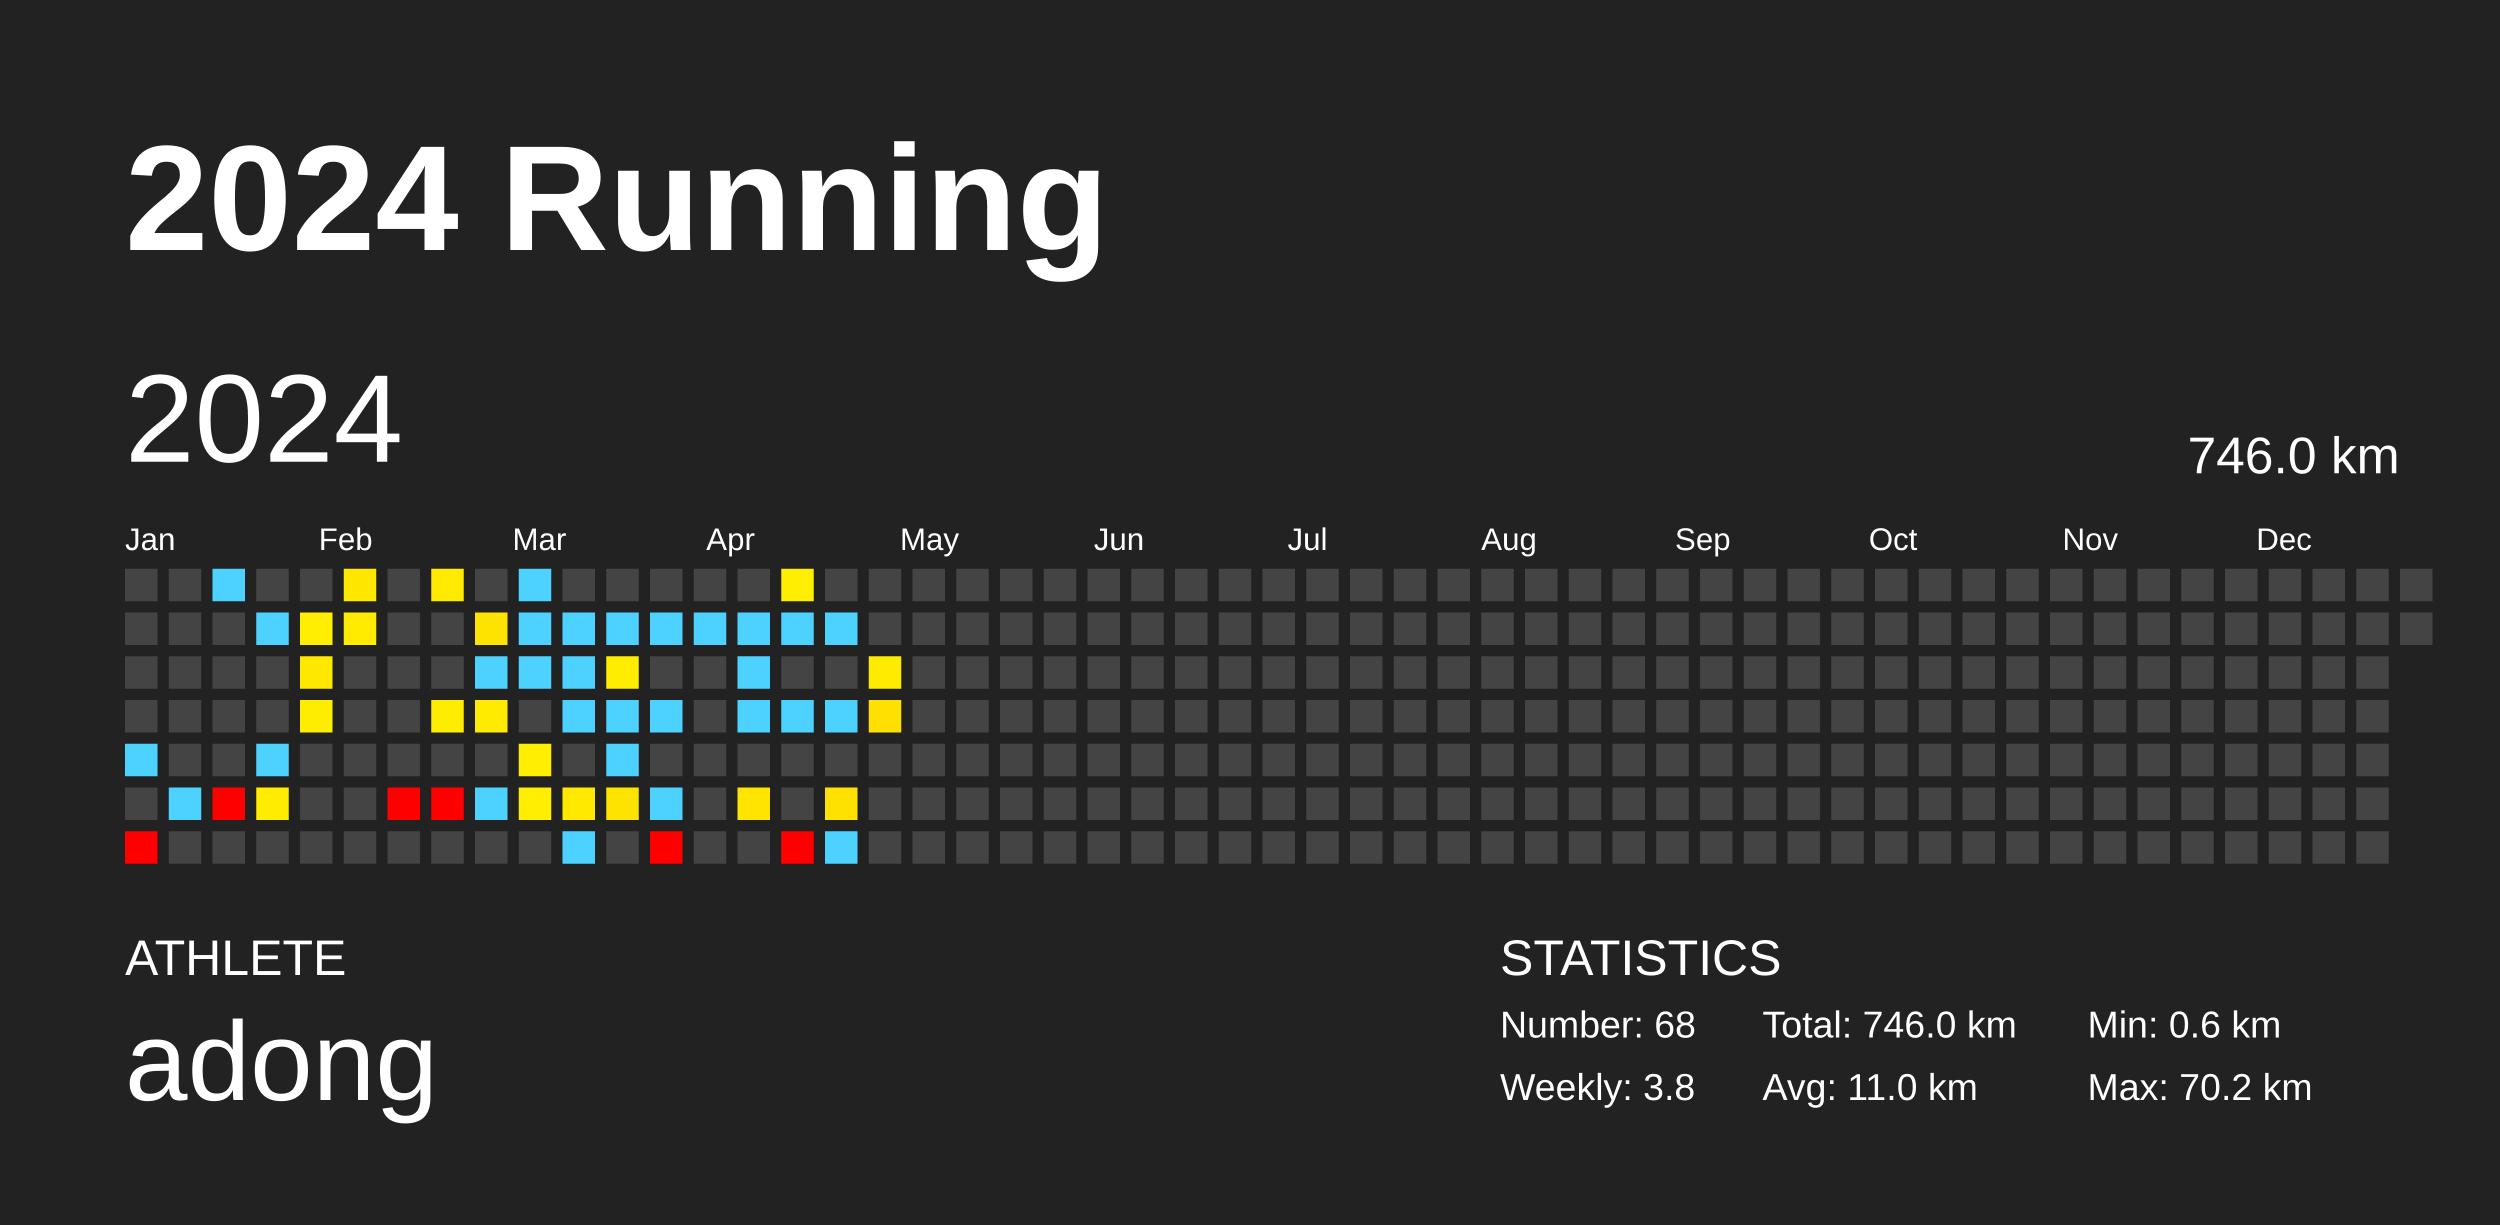
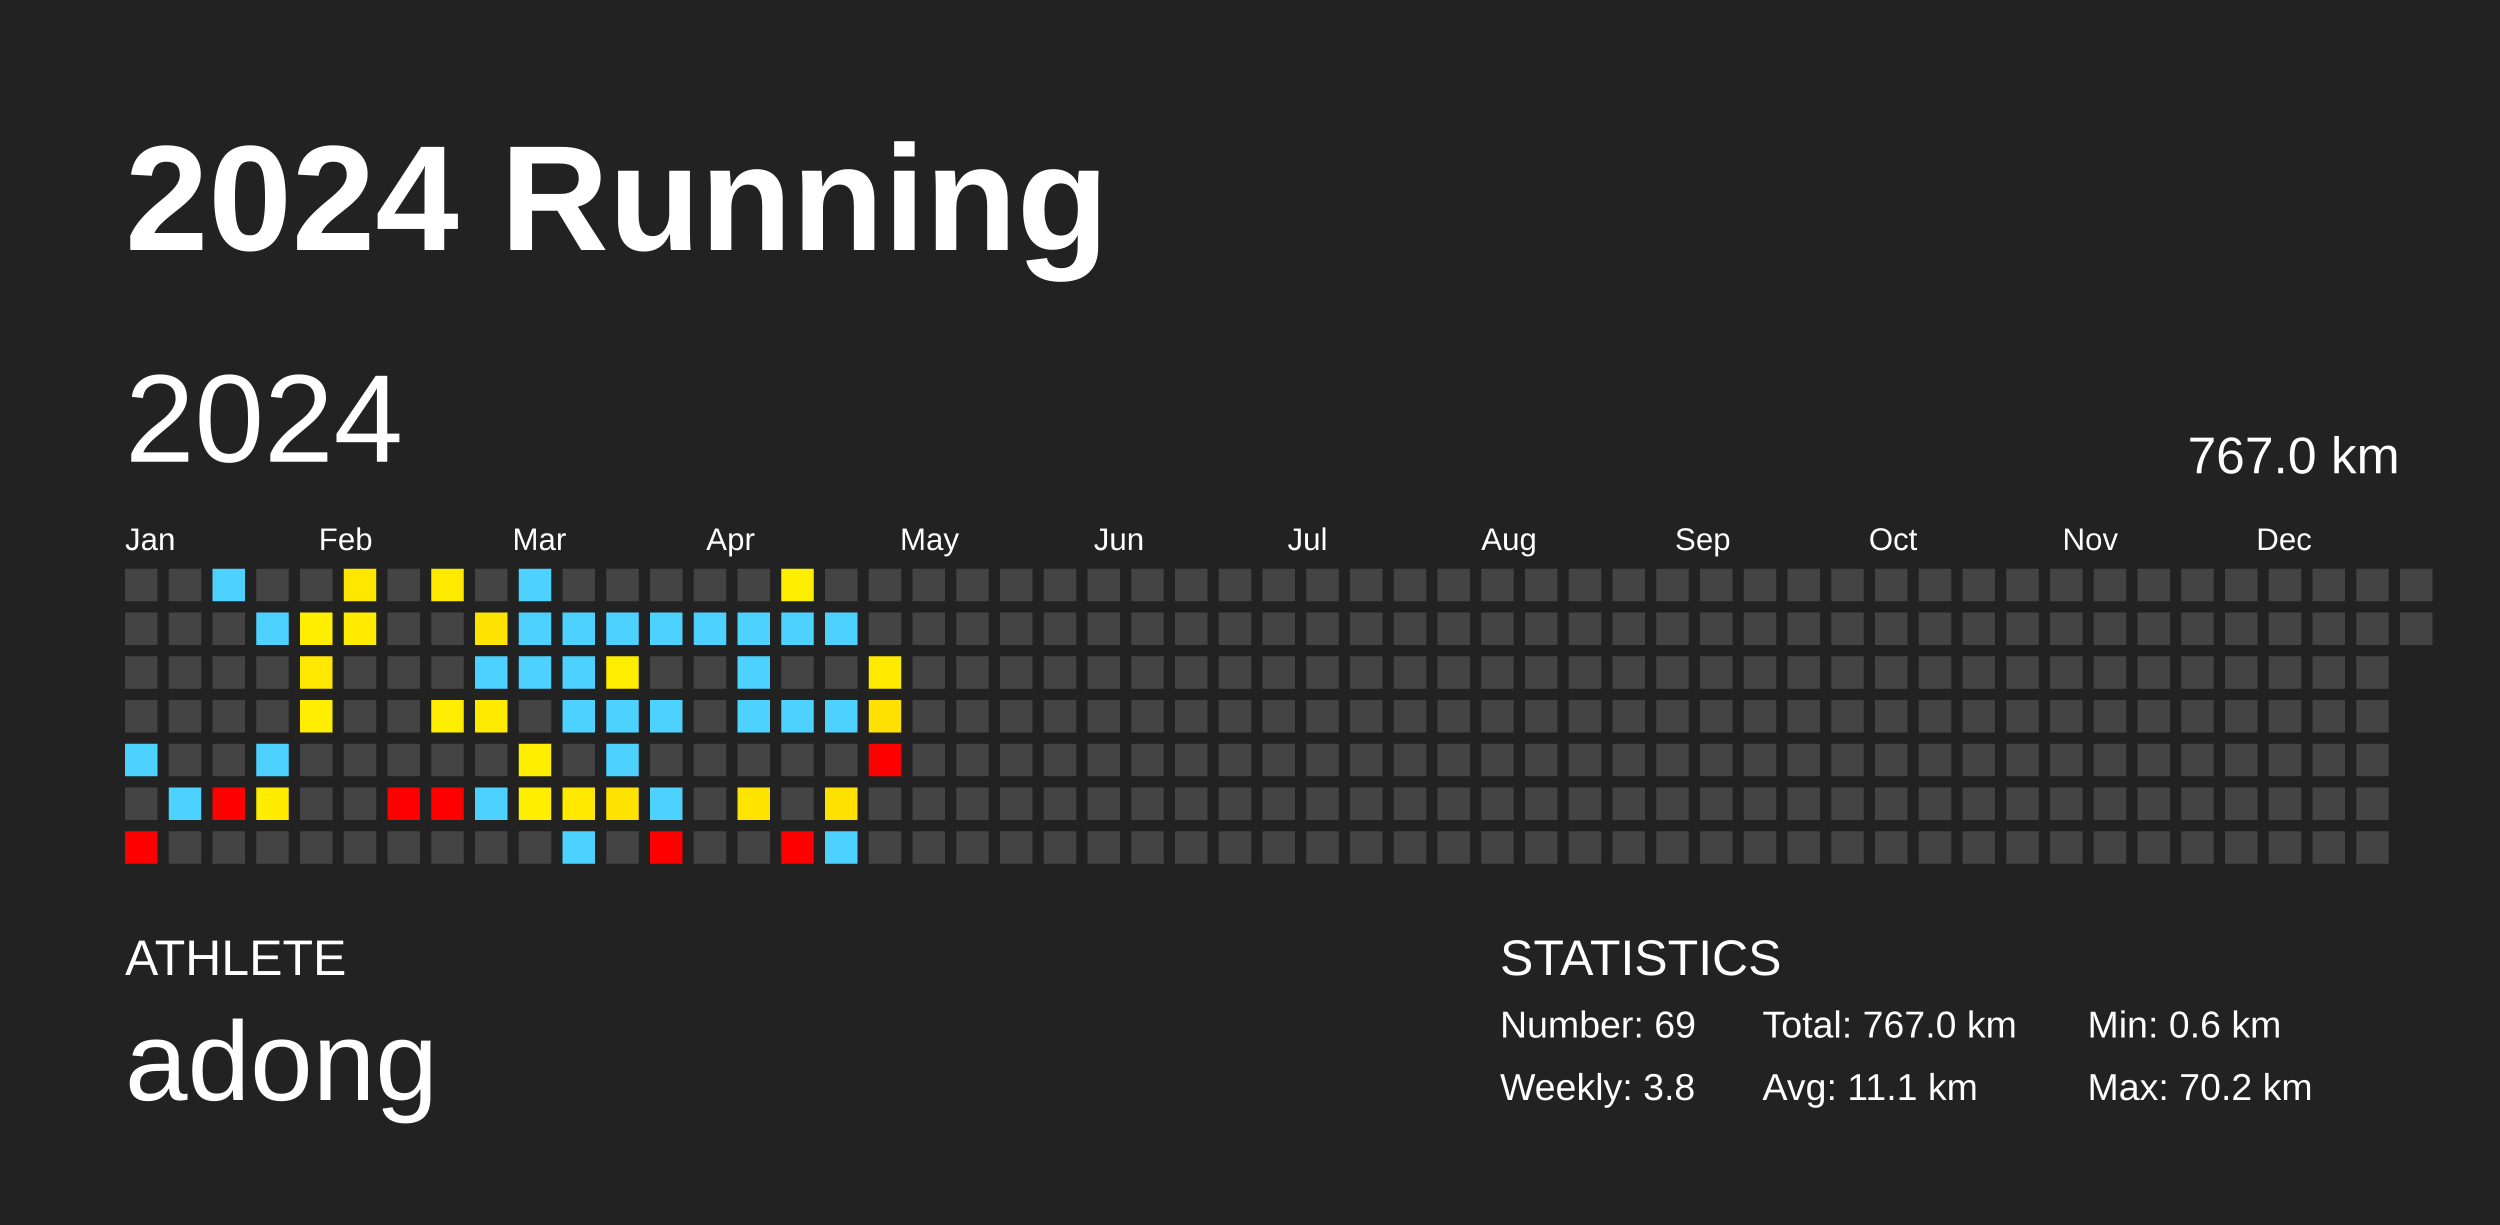
<svg xmlns="http://www.w3.org/2000/svg" baseProfile="full" height="98mm" version="1.1" viewBox="0,0,200,98" width="200mm">
  <defs />
  <rect fill="#222222" height="98" width="200" x="0" y="0" />
  <text fill="#FFFFFF" style="font-size:12px; font-family:Arial; font-weight:bold;" x="10" y="20">2024 Running</text>
  <text fill="#FFFFFF" style="font-size:4px; font-family:Arial" x="10" y="78">ATHLETE</text>
  <text fill="#FFFFFF" style="font-size:9px; font-family:Arial" x="10" y="88">adong</text>
  <text fill="#FFFFFF" style="font-size:4px; font-family:Arial" x="120" y="78">STATISTICS</text>
-   <text fill="#FFFFFF" style="font-size:3px; font-family:Arial" x="120" y="83">Number: 68</text>
+   <text fill="#FFFFFF" style="font-size:3px; font-family:Arial" x="120" y="83">Number: 69</text>
  <text fill="#FFFFFF" style="font-size:3px; font-family:Arial" x="120" y="88">Weekly: 3.8</text>
-   <text fill="#FFFFFF" style="font-size:3px; font-family:Arial" x="141" y="83">Total: 746.0 km</text>
-   <text fill="#FFFFFF" style="font-size:3px; font-family:Arial" x="141" y="88">Avg: 11.0 km</text>
+   <text fill="#FFFFFF" style="font-size:3px; font-family:Arial" x="141" y="83">Total: 767.0 km</text>
+   <text fill="#FFFFFF" style="font-size:3px; font-family:Arial" x="141" y="88">Avg: 11.1 km</text>
  <text fill="#FFFFFF" style="font-size:3px; font-family:Arial" x="167" y="83">Min: 0.6 km</text>
  <text fill="#FFFFFF" style="font-size:3px; font-family:Arial" x="167" y="88">Max: 70.2 km</text>
  <text dominant-baseline="hanging" fill="#FFFFFF" style="font-size:10.0px; font-family:Arial;" x="10" y="30">2024</text>
-   <text dominant-baseline="hanging" fill="#FFFFFF" style="font-size:4.125px; font-family:Arial;" x="175" y="35">746.0 km</text>
+   <text dominant-baseline="hanging" fill="#FFFFFF" style="font-size:4.125px; font-family:Arial;" x="175" y="35">767.0 km</text>
  <text fill="#FFFFFF" style="font-size:2.5px; font-family:Arial" x="10.0" y="44">Jan</text>
  <text fill="#FFFFFF" style="font-size:2.5px; font-family:Arial" x="25.5" y="44">Feb</text>
  <text fill="#FFFFFF" style="font-size:2.5px; font-family:Arial" x="41.0" y="44">Mar</text>
  <text fill="#FFFFFF" style="font-size:2.5px; font-family:Arial" x="56.5" y="44">Apr</text>
  <text fill="#FFFFFF" style="font-size:2.5px; font-family:Arial" x="72.0" y="44">May</text>
  <text fill="#FFFFFF" style="font-size:2.5px; font-family:Arial" x="87.5" y="44">Jun</text>
  <text fill="#FFFFFF" style="font-size:2.5px; font-family:Arial" x="103.0" y="44">Jul</text>
  <text fill="#FFFFFF" style="font-size:2.5px; font-family:Arial" x="118.5" y="44">Aug</text>
  <text fill="#FFFFFF" style="font-size:2.5px; font-family:Arial" x="134.0" y="44">Sep</text>
  <text fill="#FFFFFF" style="font-size:2.5px; font-family:Arial" x="149.5" y="44">Oct</text>
  <text fill="#FFFFFF" style="font-size:2.5px; font-family:Arial" x="165.0" y="44">Nov</text>
  <text fill="#FFFFFF" style="font-size:2.5px; font-family:Arial" x="180.5" y="44">Dec</text>
  <rect fill="#444444" height="2.6" width="2.6" x="10.0" y="45.5" />
  <rect fill="#444444" height="2.6" width="2.6" x="10.0" y="49.0" />
  <rect fill="#444444" height="2.6" width="2.6" x="10.0" y="52.5" />
  <rect fill="#444444" height="2.6" width="2.6" x="10.0" y="56.0" />
  <rect fill="#4dd2ff" height="2.6" width="2.6" x="10.0" y="59.5" />
  <rect fill="#444444" height="2.6" width="2.6" x="10.0" y="63.0" />
  <rect fill="red" height="2.6" width="2.6" x="10.0" y="66.5" />
  <rect fill="#444444" height="2.6" width="2.6" x="13.5" y="45.5" />
  <rect fill="#444444" height="2.6" width="2.6" x="13.5" y="49.0" />
  <rect fill="#444444" height="2.6" width="2.6" x="13.5" y="52.5" />
  <rect fill="#444444" height="2.6" width="2.6" x="13.5" y="56.0" />
  <rect fill="#444444" height="2.6" width="2.6" x="13.5" y="59.5" />
  <rect fill="#4dd2ff" height="2.6" width="2.6" x="13.5" y="63.0" />
  <rect fill="#444444" height="2.6" width="2.6" x="13.5" y="66.5" />
  <rect fill="#4dd2ff" height="2.6" width="2.6" x="17.0" y="45.5" />
  <rect fill="#444444" height="2.6" width="2.6" x="17.0" y="49.0" />
  <rect fill="#444444" height="2.6" width="2.6" x="17.0" y="52.5" />
  <rect fill="#444444" height="2.6" width="2.6" x="17.0" y="56.0" />
  <rect fill="#444444" height="2.6" width="2.6" x="17.0" y="59.5" />
  <rect fill="red" height="2.6" width="2.6" x="17.0" y="63.0" />
  <rect fill="#444444" height="2.6" width="2.6" x="17.0" y="66.5" />
  <rect fill="#444444" height="2.6" width="2.6" x="20.5" y="45.5" />
  <rect fill="#4dd2ff" height="2.6" width="2.6" x="20.5" y="49.0" />
  <rect fill="#444444" height="2.6" width="2.6" x="20.5" y="52.5" />
  <rect fill="#444444" height="2.6" width="2.6" x="20.5" y="56.0" />
  <rect fill="#4dd2ff" height="2.6" width="2.6" x="20.5" y="59.5" />
  <rect fill="#ffec00" height="2.6" width="2.6" x="20.5" y="63.0" />
  <rect fill="#444444" height="2.6" width="2.6" x="20.5" y="66.5" />
  <rect fill="#444444" height="2.6" width="2.6" x="24.0" y="45.5" />
  <rect fill="#ffee00" height="2.6" width="2.6" x="24.0" y="49.0" />
  <rect fill="#ffe800" height="2.6" width="2.6" x="24.0" y="52.5" />
  <rect fill="#ffed00" height="2.6" width="2.6" x="24.0" y="56.0" />
  <rect fill="#444444" height="2.6" width="2.6" x="24.0" y="59.5" />
  <rect fill="#444444" height="2.6" width="2.6" x="24.0" y="63.0" />
  <rect fill="#444444" height="2.6" width="2.6" x="24.0" y="66.5" />
  <rect fill="#ffe700" height="2.6" width="2.6" x="27.5" y="45.5" />
  <rect fill="#ffeb00" height="2.6" width="2.6" x="27.5" y="49.0" />
  <rect fill="#444444" height="2.6" width="2.6" x="27.5" y="52.5" />
  <rect fill="#444444" height="2.6" width="2.6" x="27.5" y="56.0" />
  <rect fill="#444444" height="2.6" width="2.6" x="27.5" y="59.5" />
  <rect fill="#444444" height="2.6" width="2.6" x="27.5" y="63.0" />
  <rect fill="#444444" height="2.6" width="2.6" x="27.5" y="66.5" />
  <rect fill="#444444" height="2.6" width="2.6" x="31.0" y="45.5" />
  <rect fill="#444444" height="2.6" width="2.6" x="31.0" y="49.0" />
  <rect fill="#444444" height="2.6" width="2.6" x="31.0" y="52.5" />
  <rect fill="#444444" height="2.6" width="2.6" x="31.0" y="56.0" />
  <rect fill="#444444" height="2.6" width="2.6" x="31.0" y="59.5" />
  <rect fill="red" height="2.6" width="2.6" x="31.0" y="63.0" />
  <rect fill="#444444" height="2.6" width="2.6" x="31.0" y="66.5" />
  <rect fill="#ffea00" height="2.6" width="2.6" x="34.5" y="45.5" />
  <rect fill="#444444" height="2.6" width="2.6" x="34.5" y="49.0" />
  <rect fill="#444444" height="2.6" width="2.6" x="34.5" y="52.5" />
  <rect fill="#ffed00" height="2.6" width="2.6" x="34.5" y="56.0" />
  <rect fill="#444444" height="2.6" width="2.6" x="34.5" y="59.5" />
  <rect fill="red" height="2.6" width="2.6" x="34.5" y="63.0" />
  <rect fill="#444444" height="2.6" width="2.6" x="34.5" y="66.5" />
  <rect fill="#444444" height="2.6" width="2.6" x="38.0" y="45.5" />
  <rect fill="#ffe300" height="2.6" width="2.6" x="38.0" y="49.0" />
  <rect fill="#4dd2ff" height="2.6" width="2.6" x="38.0" y="52.5" />
  <rect fill="#ffeb00" height="2.6" width="2.6" x="38.0" y="56.0" />
  <rect fill="#444444" height="2.6" width="2.6" x="38.0" y="59.5" />
  <rect fill="#4dd2ff" height="2.6" width="2.6" x="38.0" y="63.0" />
  <rect fill="#444444" height="2.6" width="2.6" x="38.0" y="66.5" />
  <rect fill="#4dd2ff" height="2.6" width="2.6" x="41.5" y="45.5" />
  <rect fill="#4dd2ff" height="2.6" width="2.6" x="41.5" y="49.0" />
  <rect fill="#4dd2ff" height="2.6" width="2.6" x="41.5" y="52.5" />
  <rect fill="#444444" height="2.6" width="2.6" x="41.5" y="56.0" />
  <rect fill="#ffee00" height="2.6" width="2.6" x="41.5" y="59.5" />
  <rect fill="#ffee00" height="2.6" width="2.6" x="41.5" y="63.0" />
  <rect fill="#444444" height="2.6" width="2.6" x="41.5" y="66.5" />
  <rect fill="#444444" height="2.6" width="2.6" x="45.0" y="45.5" />
  <rect fill="#4dd2ff" height="2.6" width="2.6" x="45.0" y="49.0" />
  <rect fill="#4dd2ff" height="2.6" width="2.6" x="45.0" y="52.5" />
  <rect fill="#4dd2ff" height="2.6" width="2.6" x="45.0" y="56.0" />
  <rect fill="#444444" height="2.6" width="2.6" x="45.0" y="59.5" />
  <rect fill="#ffe900" height="2.6" width="2.6" x="45.0" y="63.0" />
  <rect fill="#4dd2ff" height="2.6" width="2.6" x="45.0" y="66.5" />
  <rect fill="#444444" height="2.6" width="2.6" x="48.5" y="45.5" />
  <rect fill="#4dd2ff" height="2.6" width="2.6" x="48.5" y="49.0" />
  <rect fill="#ffed00" height="2.6" width="2.6" x="48.5" y="52.5" />
  <rect fill="#4dd2ff" height="2.6" width="2.6" x="48.5" y="56.0" />
  <rect fill="#4dd2ff" height="2.6" width="2.6" x="48.5" y="59.5" />
  <rect fill="#ffe300" height="2.6" width="2.6" x="48.5" y="63.0" />
  <rect fill="#444444" height="2.6" width="2.6" x="48.5" y="66.5" />
  <rect fill="#444444" height="2.6" width="2.6" x="52.0" y="45.5" />
  <rect fill="#4dd2ff" height="2.6" width="2.6" x="52.0" y="49.0" />
  <rect fill="#444444" height="2.6" width="2.6" x="52.0" y="52.5" />
  <rect fill="#4dd2ff" height="2.6" width="2.6" x="52.0" y="56.0" />
  <rect fill="#444444" height="2.6" width="2.6" x="52.0" y="59.5" />
  <rect fill="#4dd2ff" height="2.6" width="2.6" x="52.0" y="63.0" />
  <rect fill="red" height="2.6" width="2.6" x="52.0" y="66.5" />
  <rect fill="#444444" height="2.6" width="2.6" x="55.5" y="45.5" />
  <rect fill="#4dd2ff" height="2.6" width="2.6" x="55.5" y="49.0" />
  <rect fill="#444444" height="2.6" width="2.6" x="55.5" y="52.5" />
  <rect fill="#444444" height="2.6" width="2.6" x="55.5" y="56.0" />
  <rect fill="#444444" height="2.6" width="2.6" x="55.5" y="59.5" />
  <rect fill="#444444" height="2.6" width="2.6" x="55.5" y="63.0" />
  <rect fill="#444444" height="2.6" width="2.6" x="55.5" y="66.5" />
  <rect fill="#444444" height="2.6" width="2.6" x="59.0" y="45.5" />
  <rect fill="#4dd2ff" height="2.6" width="2.6" x="59.0" y="49.0" />
  <rect fill="#4dd2ff" height="2.6" width="2.6" x="59.0" y="52.5" />
  <rect fill="#4dd2ff" height="2.6" width="2.6" x="59.0" y="56.0" />
  <rect fill="#444444" height="2.6" width="2.6" x="59.0" y="59.5" />
  <rect fill="#ffe400" height="2.6" width="2.6" x="59.0" y="63.0" />
  <rect fill="#444444" height="2.6" width="2.6" x="59.0" y="66.5" />
  <rect fill="#ffee00" height="2.6" width="2.6" x="62.5" y="45.5" />
  <rect fill="#4dd2ff" height="2.6" width="2.6" x="62.5" y="49.0" />
  <rect fill="#444444" height="2.6" width="2.6" x="62.5" y="52.5" />
  <rect fill="#4dd2ff" height="2.6" width="2.6" x="62.5" y="56.0" />
  <rect fill="#444444" height="2.6" width="2.6" x="62.5" y="59.5" />
  <rect fill="#444444" height="2.6" width="2.6" x="62.5" y="63.0" />
  <rect fill="red" height="2.6" width="2.6" x="62.5" y="66.5" />
  <rect fill="#444444" height="2.6" width="2.6" x="66.0" y="45.5" />
  <rect fill="#4dd2ff" height="2.6" width="2.6" x="66.0" y="49.0" />
  <rect fill="#444444" height="2.6" width="2.6" x="66.0" y="52.5" />
  <rect fill="#4dd2ff" height="2.6" width="2.6" x="66.0" y="56.0" />
  <rect fill="#444444" height="2.6" width="2.6" x="66.0" y="59.5" />
  <rect fill="#ffe100" height="2.6" width="2.6" x="66.0" y="63.0" />
  <rect fill="#4dd2ff" height="2.6" width="2.6" x="66.0" y="66.5" />
  <rect fill="#444444" height="2.6" width="2.6" x="69.5" y="45.5" />
  <rect fill="#444444" height="2.6" width="2.6" x="69.5" y="49.0" />
  <rect fill="#ffeb00" height="2.6" width="2.6" x="69.5" y="52.5" />
  <rect fill="#ffe000" height="2.6" width="2.6" x="69.5" y="56.0" />
-   <rect fill="#444444" height="2.6" width="2.6" x="69.5" y="59.5" />
+   <rect fill="red" height="2.6" width="2.6" x="69.5" y="59.5" />
  <rect fill="#444444" height="2.6" width="2.6" x="69.5" y="63.0" />
  <rect fill="#444444" height="2.6" width="2.6" x="69.5" y="66.5" />
  <rect fill="#444444" height="2.6" width="2.6" x="73.0" y="45.5" />
  <rect fill="#444444" height="2.6" width="2.6" x="73.0" y="49.0" />
  <rect fill="#444444" height="2.6" width="2.6" x="73.0" y="52.5" />
  <rect fill="#444444" height="2.6" width="2.6" x="73.0" y="56.0" />
  <rect fill="#444444" height="2.6" width="2.6" x="73.0" y="59.5" />
  <rect fill="#444444" height="2.6" width="2.6" x="73.0" y="63.0" />
  <rect fill="#444444" height="2.6" width="2.6" x="73.0" y="66.5" />
  <rect fill="#444444" height="2.6" width="2.6" x="76.5" y="45.5" />
  <rect fill="#444444" height="2.6" width="2.6" x="76.5" y="49.0" />
  <rect fill="#444444" height="2.6" width="2.6" x="76.5" y="52.5" />
  <rect fill="#444444" height="2.6" width="2.6" x="76.5" y="56.0" />
  <rect fill="#444444" height="2.6" width="2.6" x="76.5" y="59.5" />
  <rect fill="#444444" height="2.6" width="2.6" x="76.5" y="63.0" />
  <rect fill="#444444" height="2.6" width="2.6" x="76.5" y="66.5" />
  <rect fill="#444444" height="2.6" width="2.6" x="80.0" y="45.5" />
  <rect fill="#444444" height="2.6" width="2.6" x="80.0" y="49.0" />
  <rect fill="#444444" height="2.6" width="2.6" x="80.0" y="52.5" />
  <rect fill="#444444" height="2.6" width="2.6" x="80.0" y="56.0" />
  <rect fill="#444444" height="2.6" width="2.6" x="80.0" y="59.5" />
  <rect fill="#444444" height="2.6" width="2.6" x="80.0" y="63.0" />
  <rect fill="#444444" height="2.6" width="2.6" x="80.0" y="66.5" />
  <rect fill="#444444" height="2.6" width="2.6" x="83.5" y="45.5" />
  <rect fill="#444444" height="2.6" width="2.6" x="83.5" y="49.0" />
  <rect fill="#444444" height="2.6" width="2.6" x="83.5" y="52.5" />
  <rect fill="#444444" height="2.6" width="2.6" x="83.5" y="56.0" />
  <rect fill="#444444" height="2.6" width="2.6" x="83.5" y="59.5" />
  <rect fill="#444444" height="2.6" width="2.6" x="83.5" y="63.0" />
  <rect fill="#444444" height="2.6" width="2.6" x="83.5" y="66.5" />
  <rect fill="#444444" height="2.6" width="2.6" x="87.0" y="45.5" />
  <rect fill="#444444" height="2.6" width="2.6" x="87.0" y="49.0" />
  <rect fill="#444444" height="2.6" width="2.6" x="87.0" y="52.5" />
  <rect fill="#444444" height="2.6" width="2.6" x="87.0" y="56.0" />
  <rect fill="#444444" height="2.6" width="2.6" x="87.0" y="59.5" />
  <rect fill="#444444" height="2.6" width="2.6" x="87.0" y="63.0" />
  <rect fill="#444444" height="2.6" width="2.6" x="87.0" y="66.5" />
  <rect fill="#444444" height="2.6" width="2.6" x="90.5" y="45.5" />
  <rect fill="#444444" height="2.6" width="2.6" x="90.5" y="49.0" />
  <rect fill="#444444" height="2.6" width="2.6" x="90.5" y="52.5" />
  <rect fill="#444444" height="2.6" width="2.6" x="90.5" y="56.0" />
  <rect fill="#444444" height="2.6" width="2.6" x="90.5" y="59.5" />
  <rect fill="#444444" height="2.6" width="2.6" x="90.5" y="63.0" />
  <rect fill="#444444" height="2.6" width="2.6" x="90.5" y="66.5" />
  <rect fill="#444444" height="2.6" width="2.6" x="94.0" y="45.5" />
  <rect fill="#444444" height="2.6" width="2.6" x="94.0" y="49.0" />
  <rect fill="#444444" height="2.6" width="2.6" x="94.0" y="52.5" />
  <rect fill="#444444" height="2.6" width="2.6" x="94.0" y="56.0" />
  <rect fill="#444444" height="2.6" width="2.6" x="94.0" y="59.5" />
  <rect fill="#444444" height="2.6" width="2.6" x="94.0" y="63.0" />
  <rect fill="#444444" height="2.6" width="2.6" x="94.0" y="66.5" />
  <rect fill="#444444" height="2.6" width="2.6" x="97.5" y="45.5" />
  <rect fill="#444444" height="2.6" width="2.6" x="97.5" y="49.0" />
  <rect fill="#444444" height="2.6" width="2.6" x="97.5" y="52.5" />
  <rect fill="#444444" height="2.6" width="2.6" x="97.5" y="56.0" />
  <rect fill="#444444" height="2.6" width="2.6" x="97.5" y="59.5" />
  <rect fill="#444444" height="2.6" width="2.6" x="97.5" y="63.0" />
  <rect fill="#444444" height="2.6" width="2.6" x="97.5" y="66.5" />
  <rect fill="#444444" height="2.6" width="2.6" x="101.0" y="45.5" />
  <rect fill="#444444" height="2.6" width="2.6" x="101.0" y="49.0" />
  <rect fill="#444444" height="2.6" width="2.6" x="101.0" y="52.5" />
  <rect fill="#444444" height="2.6" width="2.6" x="101.0" y="56.0" />
  <rect fill="#444444" height="2.6" width="2.6" x="101.0" y="59.5" />
  <rect fill="#444444" height="2.6" width="2.6" x="101.0" y="63.0" />
  <rect fill="#444444" height="2.6" width="2.6" x="101.0" y="66.5" />
  <rect fill="#444444" height="2.6" width="2.6" x="104.5" y="45.5" />
  <rect fill="#444444" height="2.6" width="2.6" x="104.5" y="49.0" />
  <rect fill="#444444" height="2.6" width="2.6" x="104.5" y="52.5" />
  <rect fill="#444444" height="2.6" width="2.6" x="104.5" y="56.0" />
  <rect fill="#444444" height="2.6" width="2.6" x="104.5" y="59.5" />
  <rect fill="#444444" height="2.6" width="2.6" x="104.5" y="63.0" />
  <rect fill="#444444" height="2.6" width="2.6" x="104.5" y="66.5" />
  <rect fill="#444444" height="2.6" width="2.6" x="108.0" y="45.5" />
  <rect fill="#444444" height="2.6" width="2.6" x="108.0" y="49.0" />
  <rect fill="#444444" height="2.6" width="2.6" x="108.0" y="52.5" />
  <rect fill="#444444" height="2.6" width="2.6" x="108.0" y="56.0" />
  <rect fill="#444444" height="2.6" width="2.6" x="108.0" y="59.5" />
  <rect fill="#444444" height="2.6" width="2.6" x="108.0" y="63.0" />
  <rect fill="#444444" height="2.6" width="2.6" x="108.0" y="66.5" />
  <rect fill="#444444" height="2.6" width="2.6" x="111.5" y="45.5" />
  <rect fill="#444444" height="2.6" width="2.6" x="111.5" y="49.0" />
  <rect fill="#444444" height="2.6" width="2.6" x="111.5" y="52.5" />
  <rect fill="#444444" height="2.6" width="2.6" x="111.5" y="56.0" />
  <rect fill="#444444" height="2.6" width="2.6" x="111.5" y="59.5" />
  <rect fill="#444444" height="2.6" width="2.6" x="111.5" y="63.0" />
  <rect fill="#444444" height="2.6" width="2.6" x="111.5" y="66.5" />
  <rect fill="#444444" height="2.6" width="2.6" x="115.0" y="45.5" />
  <rect fill="#444444" height="2.6" width="2.6" x="115.0" y="49.0" />
  <rect fill="#444444" height="2.6" width="2.6" x="115.0" y="52.5" />
  <rect fill="#444444" height="2.6" width="2.6" x="115.0" y="56.0" />
  <rect fill="#444444" height="2.6" width="2.6" x="115.0" y="59.5" />
  <rect fill="#444444" height="2.6" width="2.6" x="115.0" y="63.0" />
  <rect fill="#444444" height="2.6" width="2.6" x="115.0" y="66.5" />
  <rect fill="#444444" height="2.6" width="2.6" x="118.5" y="45.5" />
  <rect fill="#444444" height="2.6" width="2.6" x="118.5" y="49.0" />
  <rect fill="#444444" height="2.6" width="2.6" x="118.5" y="52.5" />
  <rect fill="#444444" height="2.6" width="2.6" x="118.5" y="56.0" />
  <rect fill="#444444" height="2.6" width="2.6" x="118.5" y="59.5" />
  <rect fill="#444444" height="2.6" width="2.6" x="118.5" y="63.0" />
  <rect fill="#444444" height="2.6" width="2.6" x="118.5" y="66.5" />
  <rect fill="#444444" height="2.6" width="2.6" x="122.0" y="45.5" />
  <rect fill="#444444" height="2.6" width="2.6" x="122.0" y="49.0" />
  <rect fill="#444444" height="2.6" width="2.6" x="122.0" y="52.5" />
  <rect fill="#444444" height="2.6" width="2.6" x="122.0" y="56.0" />
  <rect fill="#444444" height="2.6" width="2.6" x="122.0" y="59.5" />
  <rect fill="#444444" height="2.6" width="2.6" x="122.0" y="63.0" />
  <rect fill="#444444" height="2.6" width="2.6" x="122.0" y="66.5" />
  <rect fill="#444444" height="2.6" width="2.6" x="125.5" y="45.5" />
  <rect fill="#444444" height="2.6" width="2.6" x="125.5" y="49.0" />
  <rect fill="#444444" height="2.6" width="2.6" x="125.5" y="52.5" />
  <rect fill="#444444" height="2.6" width="2.6" x="125.5" y="56.0" />
  <rect fill="#444444" height="2.6" width="2.6" x="125.5" y="59.5" />
  <rect fill="#444444" height="2.6" width="2.6" x="125.5" y="63.0" />
  <rect fill="#444444" height="2.6" width="2.6" x="125.5" y="66.5" />
  <rect fill="#444444" height="2.6" width="2.6" x="129.0" y="45.5" />
  <rect fill="#444444" height="2.6" width="2.6" x="129.0" y="49.0" />
  <rect fill="#444444" height="2.6" width="2.6" x="129.0" y="52.5" />
  <rect fill="#444444" height="2.6" width="2.6" x="129.0" y="56.0" />
  <rect fill="#444444" height="2.6" width="2.6" x="129.0" y="59.5" />
  <rect fill="#444444" height="2.6" width="2.6" x="129.0" y="63.0" />
  <rect fill="#444444" height="2.6" width="2.6" x="129.0" y="66.5" />
  <rect fill="#444444" height="2.6" width="2.6" x="132.5" y="45.5" />
  <rect fill="#444444" height="2.6" width="2.6" x="132.5" y="49.0" />
  <rect fill="#444444" height="2.6" width="2.6" x="132.5" y="52.5" />
  <rect fill="#444444" height="2.6" width="2.6" x="132.5" y="56.0" />
  <rect fill="#444444" height="2.6" width="2.6" x="132.5" y="59.5" />
  <rect fill="#444444" height="2.6" width="2.6" x="132.5" y="63.0" />
  <rect fill="#444444" height="2.6" width="2.6" x="132.5" y="66.5" />
  <rect fill="#444444" height="2.6" width="2.6" x="136.0" y="45.5" />
  <rect fill="#444444" height="2.6" width="2.6" x="136.0" y="49.0" />
  <rect fill="#444444" height="2.6" width="2.6" x="136.0" y="52.5" />
  <rect fill="#444444" height="2.6" width="2.6" x="136.0" y="56.0" />
  <rect fill="#444444" height="2.6" width="2.6" x="136.0" y="59.5" />
  <rect fill="#444444" height="2.6" width="2.6" x="136.0" y="63.0" />
  <rect fill="#444444" height="2.6" width="2.6" x="136.0" y="66.5" />
  <rect fill="#444444" height="2.6" width="2.6" x="139.5" y="45.5" />
  <rect fill="#444444" height="2.6" width="2.6" x="139.5" y="49.0" />
  <rect fill="#444444" height="2.6" width="2.6" x="139.5" y="52.5" />
  <rect fill="#444444" height="2.6" width="2.6" x="139.5" y="56.0" />
  <rect fill="#444444" height="2.6" width="2.6" x="139.5" y="59.5" />
  <rect fill="#444444" height="2.6" width="2.6" x="139.5" y="63.0" />
  <rect fill="#444444" height="2.6" width="2.6" x="139.5" y="66.5" />
  <rect fill="#444444" height="2.6" width="2.6" x="143.0" y="45.5" />
  <rect fill="#444444" height="2.6" width="2.6" x="143.0" y="49.0" />
  <rect fill="#444444" height="2.6" width="2.6" x="143.0" y="52.5" />
  <rect fill="#444444" height="2.6" width="2.6" x="143.0" y="56.0" />
  <rect fill="#444444" height="2.6" width="2.6" x="143.0" y="59.5" />
  <rect fill="#444444" height="2.6" width="2.6" x="143.0" y="63.0" />
  <rect fill="#444444" height="2.6" width="2.6" x="143.0" y="66.5" />
  <rect fill="#444444" height="2.6" width="2.6" x="146.5" y="45.5" />
  <rect fill="#444444" height="2.6" width="2.6" x="146.5" y="49.0" />
  <rect fill="#444444" height="2.6" width="2.6" x="146.5" y="52.5" />
  <rect fill="#444444" height="2.6" width="2.6" x="146.5" y="56.0" />
  <rect fill="#444444" height="2.6" width="2.6" x="146.5" y="59.5" />
  <rect fill="#444444" height="2.6" width="2.6" x="146.5" y="63.0" />
  <rect fill="#444444" height="2.6" width="2.6" x="146.5" y="66.5" />
  <rect fill="#444444" height="2.6" width="2.6" x="150.0" y="45.5" />
  <rect fill="#444444" height="2.6" width="2.6" x="150.0" y="49.0" />
  <rect fill="#444444" height="2.6" width="2.6" x="150.0" y="52.5" />
  <rect fill="#444444" height="2.6" width="2.6" x="150.0" y="56.0" />
  <rect fill="#444444" height="2.6" width="2.6" x="150.0" y="59.5" />
  <rect fill="#444444" height="2.6" width="2.6" x="150.0" y="63.0" />
  <rect fill="#444444" height="2.6" width="2.6" x="150.0" y="66.5" />
  <rect fill="#444444" height="2.6" width="2.6" x="153.5" y="45.5" />
  <rect fill="#444444" height="2.6" width="2.6" x="153.5" y="49.0" />
  <rect fill="#444444" height="2.6" width="2.6" x="153.5" y="52.5" />
  <rect fill="#444444" height="2.6" width="2.6" x="153.5" y="56.0" />
  <rect fill="#444444" height="2.6" width="2.6" x="153.5" y="59.5" />
  <rect fill="#444444" height="2.6" width="2.6" x="153.5" y="63.0" />
  <rect fill="#444444" height="2.6" width="2.6" x="153.5" y="66.5" />
  <rect fill="#444444" height="2.6" width="2.6" x="157.0" y="45.5" />
  <rect fill="#444444" height="2.6" width="2.6" x="157.0" y="49.0" />
  <rect fill="#444444" height="2.6" width="2.6" x="157.0" y="52.5" />
  <rect fill="#444444" height="2.6" width="2.6" x="157.0" y="56.0" />
  <rect fill="#444444" height="2.6" width="2.6" x="157.0" y="59.5" />
  <rect fill="#444444" height="2.6" width="2.6" x="157.0" y="63.0" />
  <rect fill="#444444" height="2.6" width="2.6" x="157.0" y="66.5" />
  <rect fill="#444444" height="2.6" width="2.6" x="160.5" y="45.5" />
  <rect fill="#444444" height="2.6" width="2.6" x="160.5" y="49.0" />
  <rect fill="#444444" height="2.6" width="2.6" x="160.5" y="52.5" />
  <rect fill="#444444" height="2.6" width="2.6" x="160.5" y="56.0" />
  <rect fill="#444444" height="2.6" width="2.6" x="160.5" y="59.5" />
  <rect fill="#444444" height="2.6" width="2.6" x="160.5" y="63.0" />
  <rect fill="#444444" height="2.6" width="2.6" x="160.5" y="66.5" />
  <rect fill="#444444" height="2.6" width="2.6" x="164.0" y="45.5" />
  <rect fill="#444444" height="2.6" width="2.6" x="164.0" y="49.0" />
  <rect fill="#444444" height="2.6" width="2.6" x="164.0" y="52.5" />
  <rect fill="#444444" height="2.6" width="2.6" x="164.0" y="56.0" />
  <rect fill="#444444" height="2.6" width="2.6" x="164.0" y="59.5" />
  <rect fill="#444444" height="2.6" width="2.6" x="164.0" y="63.0" />
  <rect fill="#444444" height="2.6" width="2.6" x="164.0" y="66.5" />
  <rect fill="#444444" height="2.6" width="2.6" x="167.5" y="45.5" />
  <rect fill="#444444" height="2.6" width="2.6" x="167.5" y="49.0" />
  <rect fill="#444444" height="2.6" width="2.6" x="167.5" y="52.5" />
  <rect fill="#444444" height="2.6" width="2.6" x="167.5" y="56.0" />
  <rect fill="#444444" height="2.6" width="2.6" x="167.5" y="59.5" />
  <rect fill="#444444" height="2.6" width="2.6" x="167.5" y="63.0" />
  <rect fill="#444444" height="2.6" width="2.6" x="167.5" y="66.5" />
  <rect fill="#444444" height="2.6" width="2.6" x="171.0" y="45.5" />
  <rect fill="#444444" height="2.6" width="2.6" x="171.0" y="49.0" />
  <rect fill="#444444" height="2.6" width="2.6" x="171.0" y="52.5" />
  <rect fill="#444444" height="2.6" width="2.6" x="171.0" y="56.0" />
  <rect fill="#444444" height="2.6" width="2.6" x="171.0" y="59.5" />
  <rect fill="#444444" height="2.6" width="2.6" x="171.0" y="63.0" />
  <rect fill="#444444" height="2.6" width="2.6" x="171.0" y="66.5" />
  <rect fill="#444444" height="2.6" width="2.6" x="174.5" y="45.5" />
  <rect fill="#444444" height="2.6" width="2.6" x="174.5" y="49.0" />
  <rect fill="#444444" height="2.6" width="2.6" x="174.5" y="52.5" />
  <rect fill="#444444" height="2.6" width="2.6" x="174.5" y="56.0" />
  <rect fill="#444444" height="2.6" width="2.6" x="174.5" y="59.5" />
  <rect fill="#444444" height="2.6" width="2.6" x="174.5" y="63.0" />
  <rect fill="#444444" height="2.6" width="2.6" x="174.5" y="66.5" />
  <rect fill="#444444" height="2.6" width="2.6" x="178.0" y="45.5" />
  <rect fill="#444444" height="2.6" width="2.6" x="178.0" y="49.0" />
  <rect fill="#444444" height="2.6" width="2.6" x="178.0" y="52.5" />
  <rect fill="#444444" height="2.6" width="2.6" x="178.0" y="56.0" />
  <rect fill="#444444" height="2.6" width="2.6" x="178.0" y="59.5" />
  <rect fill="#444444" height="2.6" width="2.6" x="178.0" y="63.0" />
  <rect fill="#444444" height="2.6" width="2.6" x="178.0" y="66.5" />
  <rect fill="#444444" height="2.6" width="2.6" x="181.5" y="45.5" />
  <rect fill="#444444" height="2.6" width="2.6" x="181.5" y="49.0" />
  <rect fill="#444444" height="2.6" width="2.6" x="181.5" y="52.5" />
  <rect fill="#444444" height="2.6" width="2.6" x="181.5" y="56.0" />
  <rect fill="#444444" height="2.6" width="2.6" x="181.5" y="59.5" />
  <rect fill="#444444" height="2.6" width="2.6" x="181.5" y="63.0" />
  <rect fill="#444444" height="2.6" width="2.6" x="181.5" y="66.5" />
  <rect fill="#444444" height="2.6" width="2.6" x="185.0" y="45.5" />
  <rect fill="#444444" height="2.6" width="2.6" x="185.0" y="49.0" />
  <rect fill="#444444" height="2.6" width="2.6" x="185.0" y="52.5" />
  <rect fill="#444444" height="2.6" width="2.6" x="185.0" y="56.0" />
  <rect fill="#444444" height="2.6" width="2.6" x="185.0" y="59.5" />
  <rect fill="#444444" height="2.6" width="2.6" x="185.0" y="63.0" />
  <rect fill="#444444" height="2.6" width="2.6" x="185.0" y="66.5" />
  <rect fill="#444444" height="2.6" width="2.6" x="188.5" y="45.5" />
  <rect fill="#444444" height="2.6" width="2.6" x="188.5" y="49.0" />
  <rect fill="#444444" height="2.6" width="2.6" x="188.5" y="52.5" />
  <rect fill="#444444" height="2.6" width="2.6" x="188.5" y="56.0" />
  <rect fill="#444444" height="2.6" width="2.6" x="188.5" y="59.5" />
  <rect fill="#444444" height="2.6" width="2.6" x="188.5" y="63.0" />
  <rect fill="#444444" height="2.6" width="2.6" x="188.5" y="66.5" />
  <rect fill="#444444" height="2.6" width="2.6" x="192.0" y="45.5" />
  <rect fill="#444444" height="2.6" width="2.6" x="192.0" y="49.0" />
</svg>
